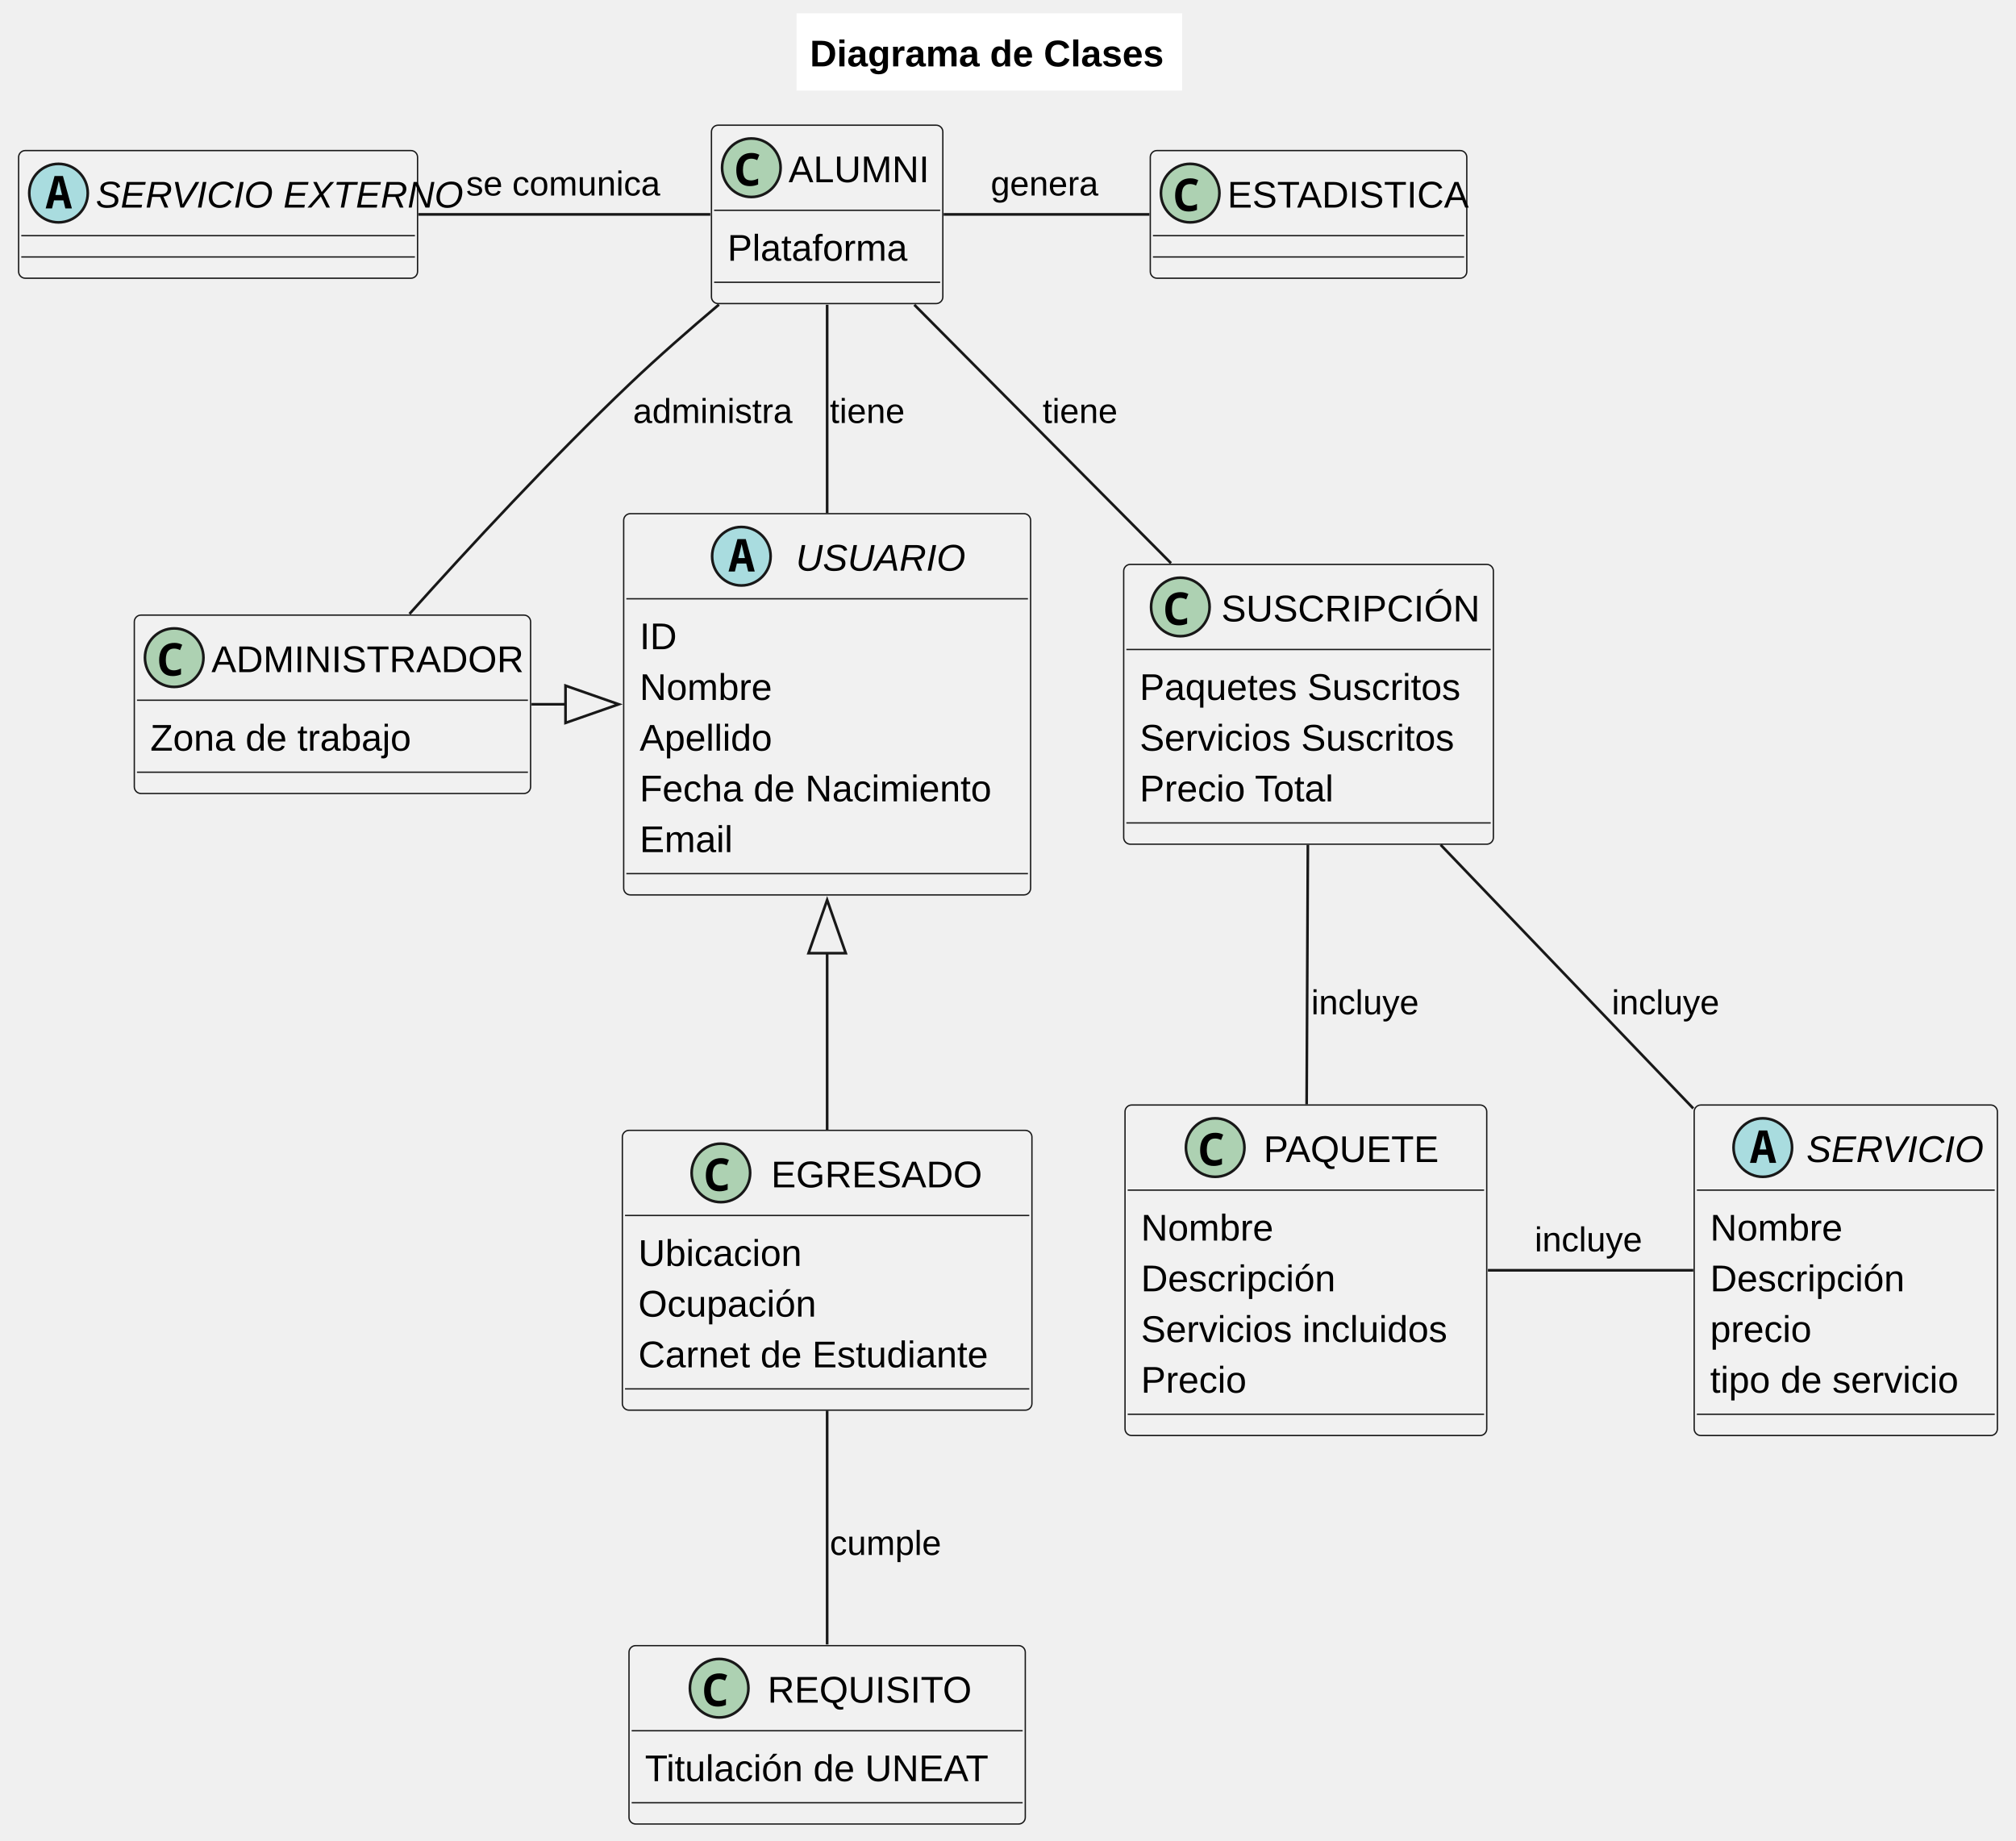
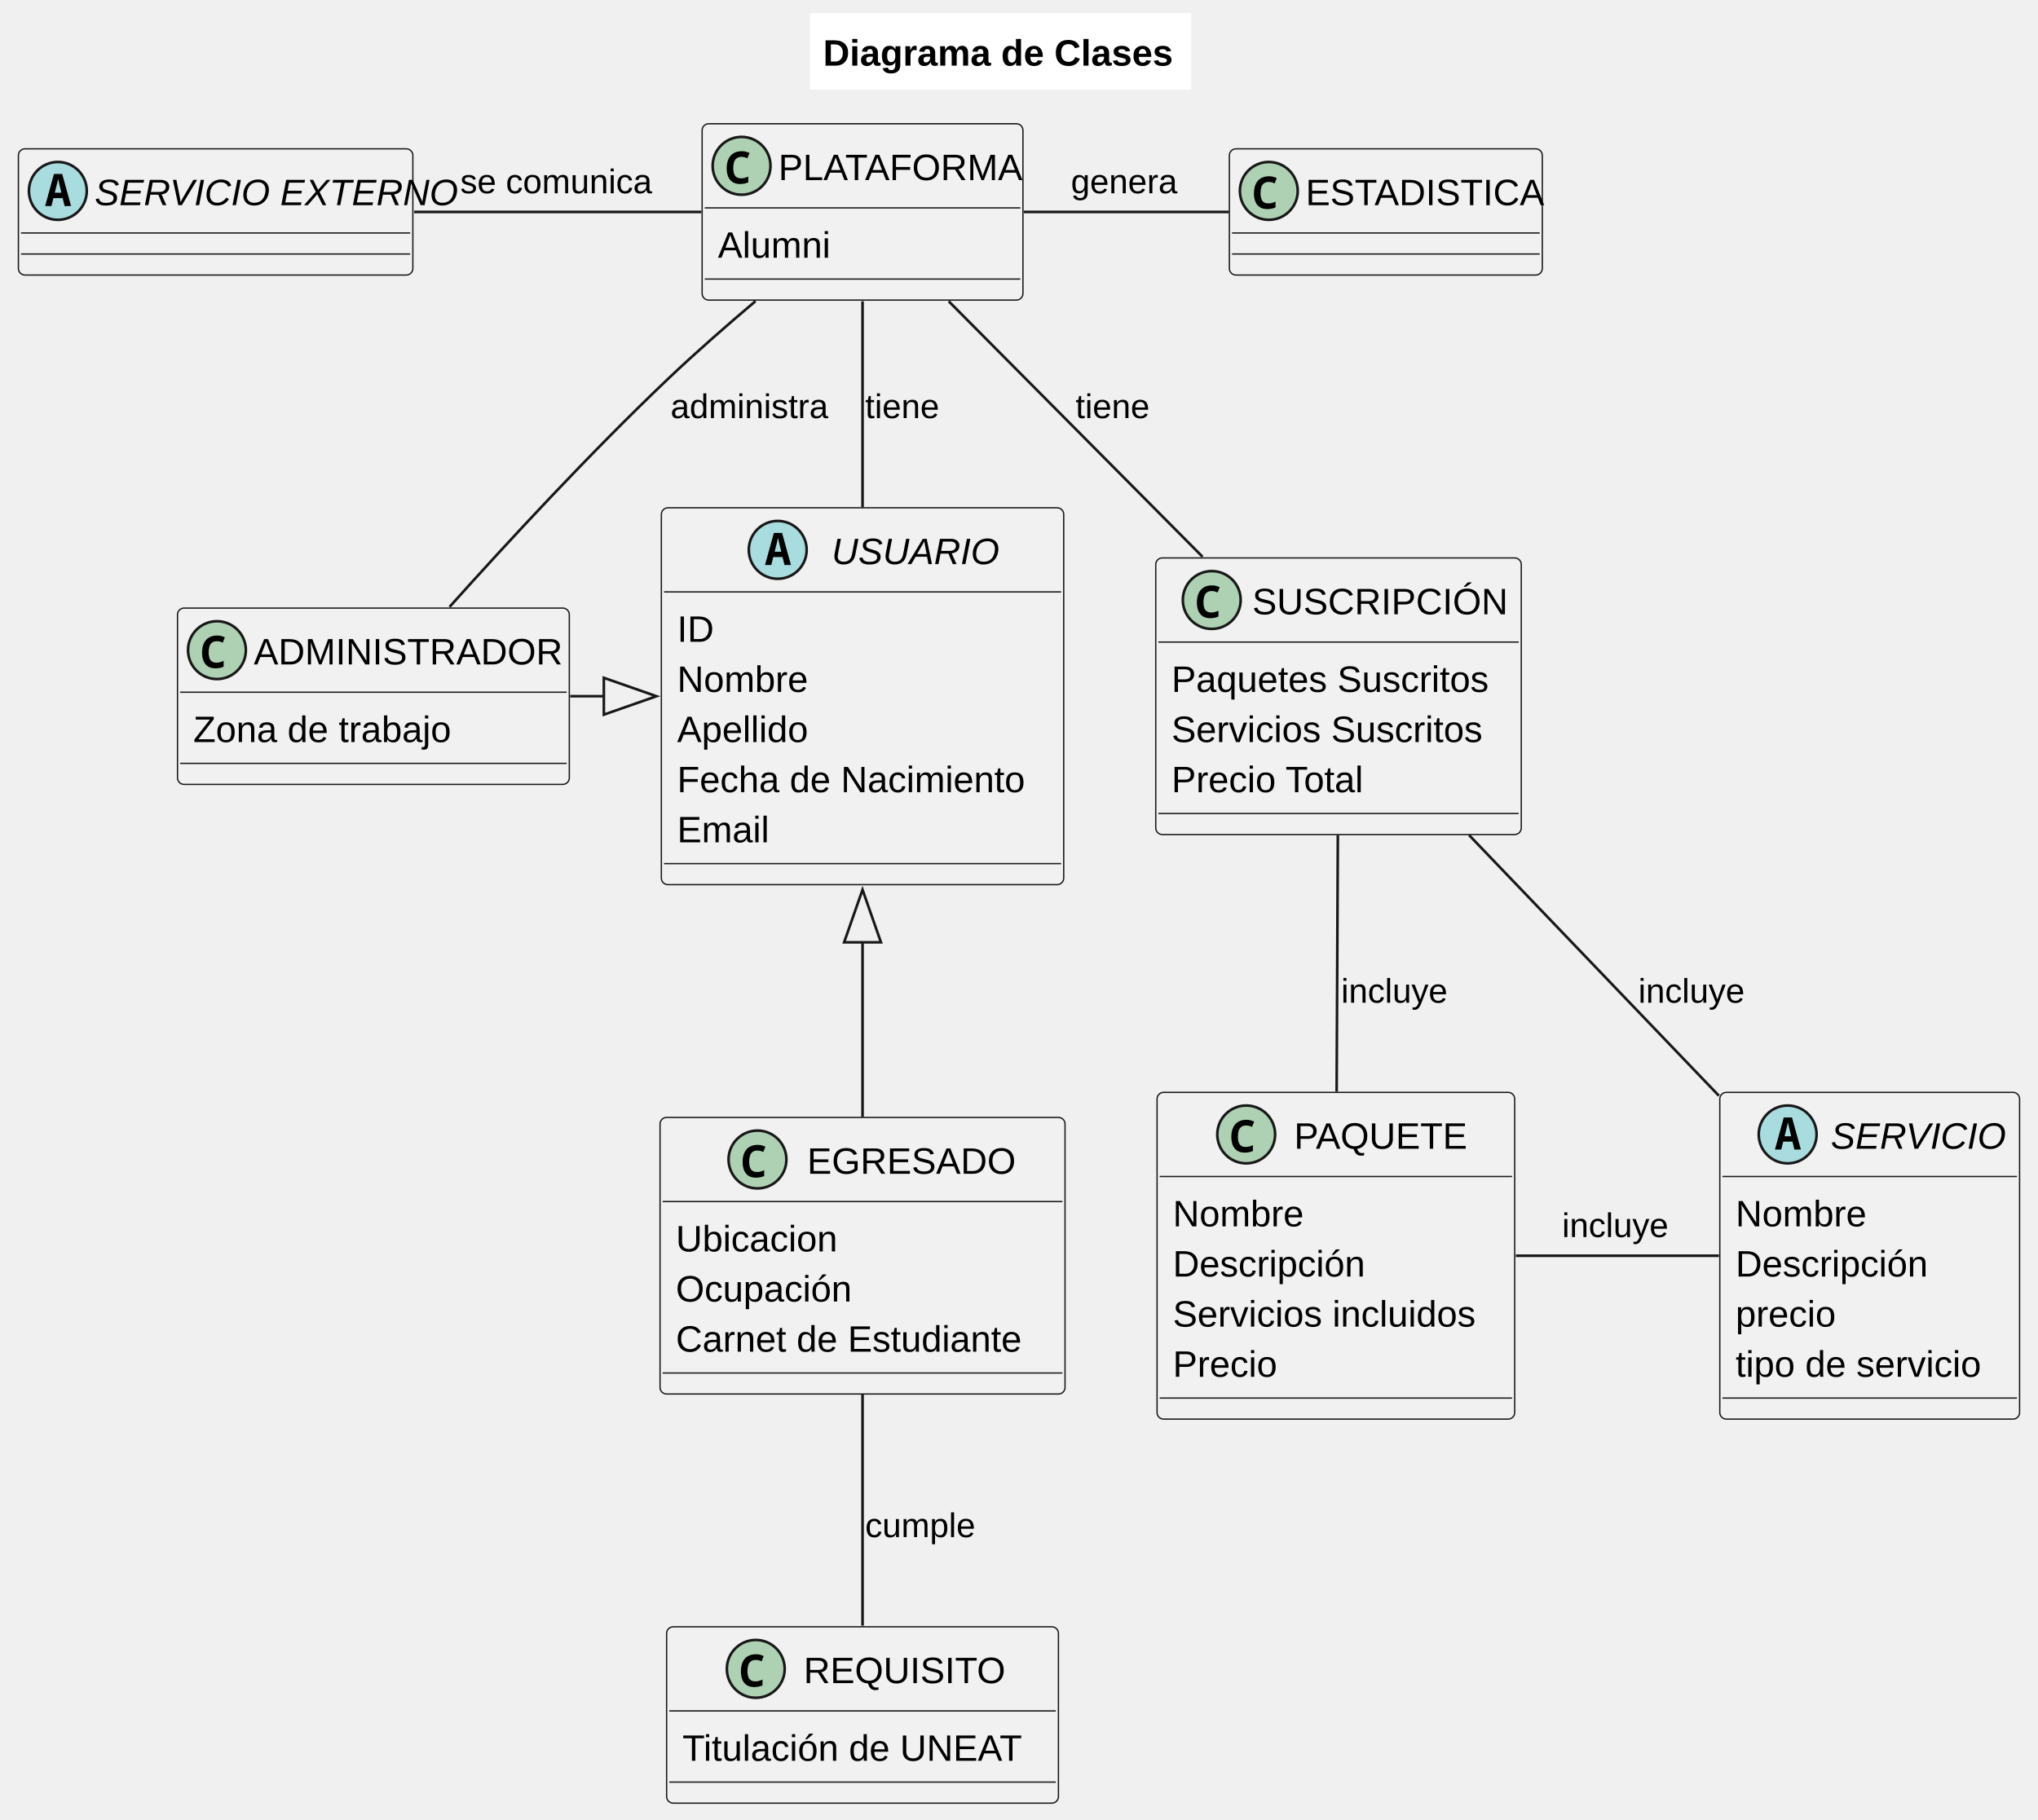
- <svg xmlns="http://www.w3.org/2000/svg" contentStyleType="text/css" height="692px" preserveAspectRatio="none" style="width:758px;height:692px;background:#FFFFFF;" version="1.1" viewBox="0 0 758 692" width="758px" zoomAndPan="magnify">
+ <svg xmlns="http://www.w3.org/2000/svg" contentStyleType="text/css" height="692px" preserveAspectRatio="none" style="width:775px;height:692px;background:#FFFFFF;" version="1.1" viewBox="0 0 775 692" width="775px" zoomAndPan="magnify">
  <defs />
  <g>
-     <rect fill="#FFFFFF" height="29.068" id="_title" style="stroke:none;stroke-width:1.0;" width="145" x="299.5" y="5" />
-     <text fill="#000000" font-family="Arial" font-size="14" font-weight="bold" lengthAdjust="spacing" textLength="135" x="304.5" y="24.966">Diagrama de Clases</text>
-     <g id="elem_ALUMNI">
-       <rect codeLine="8" fill="#F1F1F1" height="67.068" id="ALUMNI" rx="2.5" ry="2.5" style="stroke:#181818;stroke-width:0.5;" width="87" x="267.5" y="47.068" />
-       <ellipse cx="282.5" cy="63.068" fill="#ADD1B2" rx="11" ry="11" style="stroke:#181818;stroke-width:1.0;" />
-       <path d="M281.969,69.99 Q280.219,69.99 279.078,69.255 Q277.953,68.505 277.391,67.162 Q276.844,65.802 276.844,64.005 Q276.844,61.974 277.5,60.521 Q278.156,59.068 279.438,58.287 Q280.719,57.505 282.594,57.505 Q283.484,57.505 284.156,57.693 Q284.828,57.865 285.516,58.209 L284.703,60.224 Q284.078,59.912 283.531,59.787 Q283,59.662 282.516,59.662 Q281.344,59.662 280.641,60.193 Q279.938,60.724 279.641,61.677 Q279.344,62.63 279.344,63.896 Q279.344,65.912 280.062,66.88 Q280.781,67.834 282.375,67.834 Q282.969,67.834 283.594,67.677 Q284.219,67.521 285.047,67.146 L285.047,69.365 Q284.312,69.677 283.516,69.834 Q282.734,69.99 281.969,69.99 Z " fill="#000000" />
-       <text fill="#000000" font-family="Arial" font-size="14" lengthAdjust="spacing" textLength="55" x="296.5" y="68.5">ALUMNI</text>
-       <line style="stroke:#181818;stroke-width:0.5;" x1="268.5" x2="353.5" y1="79.068" y2="79.068" />
-       <text fill="#000000" font-family="Arial" font-size="14" lengthAdjust="spacing" textLength="73" x="273.5" y="98.034">Plataforma</text>
-       <line style="stroke:#181818;stroke-width:0.5;" x1="268.5" x2="353.5" y1="106.136" y2="106.136" />
+     <rect fill="#FFFFFF" height="29.068" id="_title" style="stroke:none;stroke-width:1.0;" width="145" x="308" y="5" />
+     <text fill="#000000" font-family="Arial" font-size="14" font-weight="bold" lengthAdjust="spacing" textLength="135" x="313" y="24.966">Diagrama de Clases</text>
+     <g id="elem_PLATAFORMA">
+       <rect codeLine="8" fill="#F1F1F1" height="67.068" id="PLATAFORMA" rx="2.5" ry="2.5" style="stroke:#181818;stroke-width:0.5;" width="122" x="267" y="47.068" />
+       <ellipse cx="282" cy="63.068" fill="#ADD1B2" rx="11" ry="11" style="stroke:#181818;stroke-width:1.0;" />
+       <path d="M281.469,69.99 Q279.719,69.99 278.578,69.255 Q277.453,68.505 276.891,67.162 Q276.344,65.802 276.344,64.005 Q276.344,61.974 277,60.521 Q277.656,59.068 278.938,58.287 Q280.219,57.505 282.094,57.505 Q282.984,57.505 283.656,57.693 Q284.328,57.865 285.016,58.209 L284.203,60.224 Q283.578,59.912 283.031,59.787 Q282.5,59.662 282.016,59.662 Q280.844,59.662 280.141,60.193 Q279.438,60.724 279.141,61.677 Q278.844,62.63 278.844,63.896 Q278.844,65.912 279.562,66.88 Q280.281,67.834 281.875,67.834 Q282.469,67.834 283.094,67.677 Q283.719,67.521 284.547,67.146 L284.547,69.365 Q283.812,69.677 283.016,69.834 Q282.234,69.99 281.469,69.99 Z " fill="#000000" />
+       <text fill="#000000" font-family="Arial" font-size="14" lengthAdjust="spacing" textLength="90" x="296" y="68.5">PLATAFORMA</text>
+       <line style="stroke:#181818;stroke-width:0.5;" x1="268" x2="388" y1="79.068" y2="79.068" />
+       <text fill="#000000" font-family="Arial" font-size="14" lengthAdjust="spacing" textLength="48" x="273" y="98.034">Alumni</text>
+       <line style="stroke:#181818;stroke-width:0.5;" x1="268" x2="388" y1="106.136" y2="106.136" />
    </g>
    <g id="elem_SERVICIO EXTERNO">
      <rect codeLine="13" fill="#F1F1F1" height="48" id="SERVICIO EXTERNO" rx="2.5" ry="2.5" style="stroke:#181818;stroke-width:0.5;" width="150" x="7" y="56.608" />
      <ellipse cx="22" cy="72.608" fill="#A9DCDF" rx="11" ry="11" style="stroke:#181818;stroke-width:1.0;" />
      <path d="M17.172,78.358 L20.516,66.17 L23.656,66.17 L27.031,78.358 L24.562,78.358 L23.828,75.342 L20.312,75.342 L19.562,78.358 L17.172,78.358 Z M21.578,70.311 L20.828,73.311 L23.344,73.311 L22.625,70.311 Q22.484,69.733 22.359,69.186 Q22.234,68.624 22.094,68.045 Q21.984,68.624 21.844,69.186 Q21.703,69.733 21.578,70.311 Z " fill="#000000" />
      <text fill="#000000" font-family="Arial" font-size="14" font-style="italic" lengthAdjust="spacing" textLength="118" x="36" y="78.04">SERVICIO EXTERNO</text>
      <line style="stroke:#181818;stroke-width:0.5;" x1="8" x2="156" y1="88.608" y2="88.608" />
      <line style="stroke:#181818;stroke-width:0.5;" x1="8" x2="156" y1="96.608" y2="96.608" />
    </g>
    <g id="elem_USUARIO">
-       <rect codeLine="15" fill="#F1F1F1" height="143.34" id="USUARIO" rx="2.5" ry="2.5" style="stroke:#181818;stroke-width:0.5;" width="153" x="234.5" y="193.138" />
-       <ellipse cx="278.75" cy="209.138" fill="#A9DCDF" rx="11" ry="11" style="stroke:#181818;stroke-width:1.0;" />
-       <path d="M273.922,214.888 L277.266,202.7 L280.406,202.7 L283.781,214.888 L281.312,214.888 L280.578,211.872 L277.062,211.872 L276.312,214.888 L273.922,214.888 Z M278.328,206.841 L277.578,209.841 L280.094,209.841 L279.375,206.841 Q279.234,206.263 279.109,205.716 Q278.984,205.154 278.844,204.575 Q278.734,205.154 278.594,205.716 Q278.453,206.263 278.328,206.841 Z " fill="#000000" />
-       <text fill="#000000" font-family="Arial" font-size="14" font-style="italic" lengthAdjust="spacing" textLength="56" x="299.25" y="214.57">USUARIO</text>
-       <line style="stroke:#181818;stroke-width:0.5;" x1="235.5" x2="386.5" y1="225.138" y2="225.138" />
-       <text fill="#000000" font-family="Arial" font-size="14" lengthAdjust="spacing" textLength="15" x="240.5" y="244.104">ID</text>
-       <text fill="#000000" font-family="Arial" font-size="14" lengthAdjust="spacing" textLength="55" x="240.5" y="263.172">Nombre</text>
-       <text fill="#000000" font-family="Arial" font-size="14" lengthAdjust="spacing" textLength="55" x="240.5" y="282.24">Apellido</text>
-       <text fill="#000000" font-family="Arial" font-size="14" lengthAdjust="spacing" textLength="141" x="240.5" y="301.308">Fecha de Nacimiento</text>
-       <text fill="#000000" font-family="Arial" font-size="14" lengthAdjust="spacing" textLength="37" x="240.5" y="320.375">Email</text>
-       <line style="stroke:#181818;stroke-width:0.5;" x1="235.5" x2="386.5" y1="328.478" y2="328.478" />
+       <rect codeLine="15" fill="#F1F1F1" height="143.34" id="USUARIO" rx="2.5" ry="2.5" style="stroke:#181818;stroke-width:0.5;" width="153" x="251.5" y="193.138" />
+       <ellipse cx="295.75" cy="209.138" fill="#A9DCDF" rx="11" ry="11" style="stroke:#181818;stroke-width:1.0;" />
+       <path d="M290.922,214.888 L294.266,202.7 L297.406,202.7 L300.781,214.888 L298.312,214.888 L297.578,211.872 L294.062,211.872 L293.312,214.888 L290.922,214.888 Z M295.328,206.841 L294.578,209.841 L297.094,209.841 L296.375,206.841 Q296.234,206.263 296.109,205.716 Q295.984,205.154 295.844,204.575 Q295.734,205.154 295.594,205.716 Q295.453,206.263 295.328,206.841 Z " fill="#000000" />
+       <text fill="#000000" font-family="Arial" font-size="14" font-style="italic" lengthAdjust="spacing" textLength="56" x="316.25" y="214.57">USUARIO</text>
+       <line style="stroke:#181818;stroke-width:0.5;" x1="252.5" x2="403.5" y1="225.138" y2="225.138" />
+       <text fill="#000000" font-family="Arial" font-size="14" lengthAdjust="spacing" textLength="15" x="257.5" y="244.104">ID</text>
+       <text fill="#000000" font-family="Arial" font-size="14" lengthAdjust="spacing" textLength="55" x="257.5" y="263.172">Nombre</text>
+       <text fill="#000000" font-family="Arial" font-size="14" lengthAdjust="spacing" textLength="55" x="257.5" y="282.24">Apellido</text>
+       <text fill="#000000" font-family="Arial" font-size="14" lengthAdjust="spacing" textLength="141" x="257.5" y="301.308">Fecha de Nacimiento</text>
+       <text fill="#000000" font-family="Arial" font-size="14" lengthAdjust="spacing" textLength="37" x="257.5" y="320.375">Email</text>
+       <line style="stroke:#181818;stroke-width:0.5;" x1="252.5" x2="403.5" y1="328.478" y2="328.478" />
    </g>
    <g id="elem_EGRESADO">
-       <rect codeLine="24" fill="#F1F1F1" height="105.204" id="EGRESADO" rx="2.5" ry="2.5" style="stroke:#181818;stroke-width:0.5;" width="154" x="234" y="425.008" />
-       <ellipse cx="271.05" cy="441.008" fill="#ADD1B2" rx="11" ry="11" style="stroke:#181818;stroke-width:1.0;" />
-       <path d="M270.519,447.93 Q268.769,447.93 267.628,447.195 Q266.503,446.445 265.941,445.102 Q265.394,443.742 265.394,441.945 Q265.394,439.914 266.05,438.461 Q266.706,437.008 267.988,436.227 Q269.269,435.445 271.144,435.445 Q272.034,435.445 272.706,435.633 Q273.378,435.805 274.066,436.149 L273.253,438.164 Q272.628,437.852 272.081,437.727 Q271.55,437.602 271.066,437.602 Q269.894,437.602 269.191,438.133 Q268.488,438.664 268.191,439.617 Q267.894,440.57 267.894,441.836 Q267.894,443.852 268.613,444.82 Q269.331,445.774 270.925,445.774 Q271.519,445.774 272.144,445.617 Q272.769,445.461 273.597,445.086 L273.597,447.305 Q272.863,447.617 272.066,447.774 Q271.284,447.93 270.519,447.93 Z " fill="#000000" />
-       <text fill="#000000" font-family="Arial" font-size="14" lengthAdjust="spacing" textLength="73" x="289.95" y="446.44">EGRESADO</text>
-       <line style="stroke:#181818;stroke-width:0.5;" x1="235" x2="387" y1="457.008" y2="457.008" />
-       <text fill="#000000" font-family="Arial" font-size="14" lengthAdjust="spacing" textLength="66" x="240" y="475.974">Ubicacion</text>
-       <text fill="#000000" font-family="Arial" font-size="14" lengthAdjust="spacing" textLength="72" x="240" y="495.042">Ocupación</text>
-       <text fill="#000000" font-family="Arial" font-size="14" lengthAdjust="spacing" textLength="142" x="240" y="514.11">Carnet de Estudiante</text>
-       <line style="stroke:#181818;stroke-width:0.5;" x1="235" x2="387" y1="522.212" y2="522.212" />
+       <rect codeLine="24" fill="#F1F1F1" height="105.204" id="EGRESADO" rx="2.5" ry="2.5" style="stroke:#181818;stroke-width:0.5;" width="154" x="251" y="425.008" />
+       <ellipse cx="288.05" cy="441.008" fill="#ADD1B2" rx="11" ry="11" style="stroke:#181818;stroke-width:1.0;" />
+       <path d="M287.519,447.93 Q285.769,447.93 284.628,447.195 Q283.503,446.445 282.941,445.102 Q282.394,443.742 282.394,441.945 Q282.394,439.914 283.05,438.461 Q283.706,437.008 284.988,436.227 Q286.269,435.445 288.144,435.445 Q289.034,435.445 289.706,435.633 Q290.378,435.805 291.066,436.149 L290.253,438.164 Q289.628,437.852 289.081,437.727 Q288.55,437.602 288.066,437.602 Q286.894,437.602 286.191,438.133 Q285.488,438.664 285.191,439.617 Q284.894,440.57 284.894,441.836 Q284.894,443.852 285.613,444.82 Q286.331,445.774 287.925,445.774 Q288.519,445.774 289.144,445.617 Q289.769,445.461 290.597,445.086 L290.597,447.305 Q289.863,447.617 289.066,447.774 Q288.284,447.93 287.519,447.93 Z " fill="#000000" />
+       <text fill="#000000" font-family="Arial" font-size="14" lengthAdjust="spacing" textLength="73" x="306.95" y="446.44">EGRESADO</text>
+       <line style="stroke:#181818;stroke-width:0.5;" x1="252" x2="404" y1="457.008" y2="457.008" />
+       <text fill="#000000" font-family="Arial" font-size="14" lengthAdjust="spacing" textLength="66" x="257" y="475.974">Ubicacion</text>
+       <text fill="#000000" font-family="Arial" font-size="14" lengthAdjust="spacing" textLength="72" x="257" y="495.042">Ocupación</text>
+       <text fill="#000000" font-family="Arial" font-size="14" lengthAdjust="spacing" textLength="142" x="257" y="514.11">Carnet de Estudiante</text>
+       <line style="stroke:#181818;stroke-width:0.5;" x1="252" x2="404" y1="522.212" y2="522.212" />
    </g>
    <g id="elem_ADMINISTRADOR">
-       <rect codeLine="31" fill="#F1F1F1" height="67.068" id="ADMINISTRADOR" rx="2.5" ry="2.5" style="stroke:#181818;stroke-width:0.5;" width="149" x="50.5" y="231.278" />
-       <ellipse cx="65.5" cy="247.278" fill="#ADD1B2" rx="11" ry="11" style="stroke:#181818;stroke-width:1.0;" />
-       <path d="M64.969,254.2 Q63.219,254.2 62.078,253.465 Q60.953,252.715 60.391,251.372 Q59.844,250.012 59.844,248.215 Q59.844,246.184 60.5,244.731 Q61.156,243.278 62.438,242.497 Q63.719,241.715 65.594,241.715 Q66.484,241.715 67.156,241.903 Q67.828,242.075 68.516,242.418 L67.703,244.434 Q67.078,244.122 66.531,243.997 Q66,243.872 65.516,243.872 Q64.344,243.872 63.641,244.403 Q62.938,244.934 62.641,245.887 Q62.344,246.84 62.344,248.106 Q62.344,250.122 63.062,251.09 Q63.781,252.043 65.375,252.043 Q65.969,252.043 66.594,251.887 Q67.219,251.731 68.047,251.356 L68.047,253.575 Q67.312,253.887 66.516,254.043 Q65.734,254.2 64.969,254.2 Z " fill="#000000" />
-       <text fill="#000000" font-family="Arial" font-size="14" lengthAdjust="spacing" textLength="117" x="79.5" y="252.71">ADMINISTRADOR</text>
-       <line style="stroke:#181818;stroke-width:0.5;" x1="51.5" x2="198.5" y1="263.278" y2="263.278" />
-       <text fill="#000000" font-family="Arial" font-size="14" lengthAdjust="spacing" textLength="106" x="56.5" y="282.244">Zona de trabajo</text>
-       <line style="stroke:#181818;stroke-width:0.5;" x1="51.5" x2="198.5" y1="290.346" y2="290.346" />
+       <rect codeLine="31" fill="#F1F1F1" height="67.068" id="ADMINISTRADOR" rx="2.5" ry="2.5" style="stroke:#181818;stroke-width:0.5;" width="149" x="67.5" y="231.278" />
+       <ellipse cx="82.5" cy="247.278" fill="#ADD1B2" rx="11" ry="11" style="stroke:#181818;stroke-width:1.0;" />
+       <path d="M81.969,254.2 Q80.219,254.2 79.078,253.465 Q77.953,252.715 77.391,251.372 Q76.844,250.012 76.844,248.215 Q76.844,246.184 77.5,244.731 Q78.156,243.278 79.438,242.497 Q80.719,241.715 82.594,241.715 Q83.484,241.715 84.156,241.903 Q84.828,242.075 85.516,242.418 L84.703,244.434 Q84.078,244.122 83.531,243.997 Q83,243.872 82.516,243.872 Q81.344,243.872 80.641,244.403 Q79.938,244.934 79.641,245.887 Q79.344,246.84 79.344,248.106 Q79.344,250.122 80.062,251.09 Q80.781,252.043 82.375,252.043 Q82.969,252.043 83.594,251.887 Q84.219,251.731 85.047,251.356 L85.047,253.575 Q84.312,253.887 83.516,254.043 Q82.734,254.2 81.969,254.2 Z " fill="#000000" />
+       <text fill="#000000" font-family="Arial" font-size="14" lengthAdjust="spacing" textLength="117" x="96.5" y="252.71">ADMINISTRADOR</text>
+       <line style="stroke:#181818;stroke-width:0.5;" x1="68.5" x2="215.5" y1="263.278" y2="263.278" />
+       <text fill="#000000" font-family="Arial" font-size="14" lengthAdjust="spacing" textLength="106" x="73.5" y="282.244">Zona de trabajo</text>
+       <line style="stroke:#181818;stroke-width:0.5;" x1="68.5" x2="215.5" y1="290.346" y2="290.346" />
    </g>
    <g id="elem_REQUISITO">
-       <rect codeLine="36" fill="#F1F1F1" height="67.068" id="REQUISITO" rx="2.5" ry="2.5" style="stroke:#181818;stroke-width:0.5;" width="149" x="236.5" y="618.748" />
-       <ellipse cx="270.4" cy="634.748" fill="#ADD1B2" rx="11" ry="11" style="stroke:#181818;stroke-width:1.0;" />
-       <path d="M269.869,641.67 Q268.119,641.67 266.978,640.935 Q265.853,640.185 265.291,638.842 Q264.744,637.482 264.744,635.685 Q264.744,633.654 265.4,632.201 Q266.056,630.748 267.337,629.967 Q268.619,629.185 270.494,629.185 Q271.384,629.185 272.056,629.373 Q272.728,629.545 273.416,629.889 L272.603,631.904 Q271.978,631.592 271.431,631.467 Q270.9,631.342 270.416,631.342 Q269.244,631.342 268.541,631.873 Q267.837,632.404 267.541,633.357 Q267.244,634.31 267.244,635.576 Q267.244,637.592 267.962,638.56 Q268.681,639.514 270.275,639.514 Q270.869,639.514 271.494,639.357 Q272.119,639.201 272.947,638.826 L272.947,641.045 Q272.212,641.357 271.416,641.514 Q270.634,641.67 269.869,641.67 Z " fill="#000000" />
-       <text fill="#000000" font-family="Arial" font-size="14" lengthAdjust="spacing" textLength="75" x="288.6" y="640.18">REQUISITO</text>
-       <line style="stroke:#181818;stroke-width:0.5;" x1="237.5" x2="384.5" y1="650.748" y2="650.748" />
-       <text fill="#000000" font-family="Arial" font-size="14" lengthAdjust="spacing" textLength="137" x="242.5" y="669.714">Titulación de UNEAT</text>
-       <line style="stroke:#181818;stroke-width:0.5;" x1="237.5" x2="384.5" y1="677.816" y2="677.816" />
+       <rect codeLine="36" fill="#F1F1F1" height="67.068" id="REQUISITO" rx="2.5" ry="2.5" style="stroke:#181818;stroke-width:0.5;" width="149" x="253.5" y="618.748" />
+       <ellipse cx="287.4" cy="634.748" fill="#ADD1B2" rx="11" ry="11" style="stroke:#181818;stroke-width:1.0;" />
+       <path d="M286.869,641.67 Q285.119,641.67 283.978,640.935 Q282.853,640.185 282.291,638.842 Q281.744,637.482 281.744,635.685 Q281.744,633.654 282.4,632.201 Q283.056,630.748 284.337,629.967 Q285.619,629.185 287.494,629.185 Q288.384,629.185 289.056,629.373 Q289.728,629.545 290.416,629.889 L289.603,631.904 Q288.978,631.592 288.431,631.467 Q287.9,631.342 287.416,631.342 Q286.244,631.342 285.541,631.873 Q284.837,632.404 284.541,633.357 Q284.244,634.31 284.244,635.576 Q284.244,637.592 284.962,638.56 Q285.681,639.514 287.275,639.514 Q287.869,639.514 288.494,639.357 Q289.119,639.201 289.947,638.826 L289.947,641.045 Q289.212,641.357 288.416,641.514 Q287.634,641.67 286.869,641.67 Z " fill="#000000" />
+       <text fill="#000000" font-family="Arial" font-size="14" lengthAdjust="spacing" textLength="75" x="305.6" y="640.18">REQUISITO</text>
+       <line style="stroke:#181818;stroke-width:0.5;" x1="254.5" x2="401.5" y1="650.748" y2="650.748" />
+       <text fill="#000000" font-family="Arial" font-size="14" lengthAdjust="spacing" textLength="137" x="259.5" y="669.714">Titulación de UNEAT</text>
+       <line style="stroke:#181818;stroke-width:0.5;" x1="254.5" x2="401.5" y1="677.816" y2="677.816" />
    </g>
    <g id="elem_ESTADISTICA">
-       <rect codeLine="41" fill="#F1F1F1" height="48" id="ESTADISTICA" rx="2.5" ry="2.5" style="stroke:#181818;stroke-width:0.5;" width="119" x="432.5" y="56.608" />
-       <ellipse cx="447.5" cy="72.608" fill="#ADD1B2" rx="11" ry="11" style="stroke:#181818;stroke-width:1.0;" />
-       <path d="M446.969,79.53 Q445.219,79.53 444.078,78.795 Q442.953,78.045 442.391,76.702 Q441.844,75.342 441.844,73.545 Q441.844,71.514 442.5,70.061 Q443.156,68.608 444.438,67.827 Q445.719,67.045 447.594,67.045 Q448.484,67.045 449.156,67.233 Q449.828,67.405 450.516,67.749 L449.703,69.764 Q449.078,69.452 448.531,69.327 Q448,69.202 447.516,69.202 Q446.344,69.202 445.641,69.733 Q444.938,70.264 444.641,71.217 Q444.344,72.17 444.344,73.436 Q444.344,75.452 445.062,76.42 Q445.781,77.374 447.375,77.374 Q447.969,77.374 448.594,77.217 Q449.219,77.061 450.047,76.686 L450.047,78.905 Q449.312,79.217 448.516,79.374 Q447.734,79.53 446.969,79.53 Z " fill="#000000" />
-       <text fill="#000000" font-family="Arial" font-size="14" lengthAdjust="spacing" textLength="87" x="461.5" y="78.04">ESTADISTICA</text>
-       <line style="stroke:#181818;stroke-width:0.5;" x1="433.5" x2="550.5" y1="88.608" y2="88.608" />
-       <line style="stroke:#181818;stroke-width:0.5;" x1="433.5" x2="550.5" y1="96.608" y2="96.608" />
+       <rect codeLine="41" fill="#F1F1F1" height="48" id="ESTADISTICA" rx="2.5" ry="2.5" style="stroke:#181818;stroke-width:0.5;" width="119" x="467.5" y="56.608" />
+       <ellipse cx="482.5" cy="72.608" fill="#ADD1B2" rx="11" ry="11" style="stroke:#181818;stroke-width:1.0;" />
+       <path d="M481.969,79.53 Q480.219,79.53 479.078,78.795 Q477.953,78.045 477.391,76.702 Q476.844,75.342 476.844,73.545 Q476.844,71.514 477.5,70.061 Q478.156,68.608 479.438,67.827 Q480.719,67.045 482.594,67.045 Q483.484,67.045 484.156,67.233 Q484.828,67.405 485.516,67.749 L484.703,69.764 Q484.078,69.452 483.531,69.327 Q483,69.202 482.516,69.202 Q481.344,69.202 480.641,69.733 Q479.938,70.264 479.641,71.217 Q479.344,72.17 479.344,73.436 Q479.344,75.452 480.062,76.42 Q480.781,77.374 482.375,77.374 Q482.969,77.374 483.594,77.217 Q484.219,77.061 485.047,76.686 L485.047,78.905 Q484.312,79.217 483.516,79.374 Q482.734,79.53 481.969,79.53 Z " fill="#000000" />
+       <text fill="#000000" font-family="Arial" font-size="14" lengthAdjust="spacing" textLength="87" x="496.5" y="78.04">ESTADISTICA</text>
+       <line style="stroke:#181818;stroke-width:0.5;" x1="468.5" x2="585.5" y1="88.608" y2="88.608" />
+       <line style="stroke:#181818;stroke-width:0.5;" x1="468.5" x2="585.5" y1="96.608" y2="96.608" />
    </g>
    <g id="elem_SUSCRIPCIÓN">
-       <rect codeLine="45" fill="#F1F1F1" height="105.204" id="SUSCRIPCIÓN" rx="2.5" ry="2.5" style="stroke:#181818;stroke-width:0.5;" width="139" x="422.5" y="212.208" />
-       <ellipse cx="443.8" cy="228.208" fill="#ADD1B2" rx="11" ry="11" style="stroke:#181818;stroke-width:1.0;" />
-       <path d="M443.269,235.13 Q441.519,235.13 440.378,234.395 Q439.253,233.645 438.691,232.302 Q438.144,230.942 438.144,229.145 Q438.144,227.114 438.8,225.661 Q439.456,224.208 440.738,223.427 Q442.019,222.645 443.894,222.645 Q444.784,222.645 445.456,222.833 Q446.128,223.005 446.816,223.349 L446.003,225.364 Q445.378,225.052 444.831,224.927 Q444.3,224.802 443.816,224.802 Q442.644,224.802 441.941,225.333 Q441.238,225.864 440.941,226.817 Q440.644,227.77 440.644,229.036 Q440.644,231.052 441.363,232.02 Q442.081,232.974 443.675,232.974 Q444.269,232.974 444.894,232.817 Q445.519,232.661 446.347,232.286 L446.347,234.505 Q445.613,234.817 444.816,234.974 Q444.034,235.13 443.269,235.13 Z " fill="#000000" />
-       <text fill="#000000" font-family="Arial" font-size="14" lengthAdjust="spacing" textLength="93" x="459.2" y="233.64">SUSCRIPCIÓN</text>
-       <line style="stroke:#181818;stroke-width:0.5;" x1="423.5" x2="560.5" y1="244.208" y2="244.208" />
-       <text fill="#000000" font-family="Arial" font-size="14" lengthAdjust="spacing" textLength="127" x="428.5" y="263.174">Paquetes Suscritos</text>
-       <text fill="#000000" font-family="Arial" font-size="14" lengthAdjust="spacing" textLength="124" x="428.5" y="282.242">Servicios Suscritos</text>
-       <text fill="#000000" font-family="Arial" font-size="14" lengthAdjust="spacing" textLength="78" x="428.5" y="301.31">Precio Total</text>
-       <line style="stroke:#181818;stroke-width:0.5;" x1="423.5" x2="560.5" y1="309.412" y2="309.412" />
+       <rect codeLine="45" fill="#F1F1F1" height="105.204" id="SUSCRIPCIÓN" rx="2.5" ry="2.5" style="stroke:#181818;stroke-width:0.5;" width="139" x="439.5" y="212.208" />
+       <ellipse cx="460.8" cy="228.208" fill="#ADD1B2" rx="11" ry="11" style="stroke:#181818;stroke-width:1.0;" />
+       <path d="M460.269,235.13 Q458.519,235.13 457.378,234.395 Q456.253,233.645 455.691,232.302 Q455.144,230.942 455.144,229.145 Q455.144,227.114 455.8,225.661 Q456.456,224.208 457.738,223.427 Q459.019,222.645 460.894,222.645 Q461.784,222.645 462.456,222.833 Q463.128,223.005 463.816,223.349 L463.003,225.364 Q462.378,225.052 461.831,224.927 Q461.3,224.802 460.816,224.802 Q459.644,224.802 458.941,225.333 Q458.238,225.864 457.941,226.817 Q457.644,227.77 457.644,229.036 Q457.644,231.052 458.363,232.02 Q459.081,232.974 460.675,232.974 Q461.269,232.974 461.894,232.817 Q462.519,232.661 463.347,232.286 L463.347,234.505 Q462.613,234.817 461.816,234.974 Q461.034,235.13 460.269,235.13 Z " fill="#000000" />
+       <text fill="#000000" font-family="Arial" font-size="14" lengthAdjust="spacing" textLength="93" x="476.2" y="233.64">SUSCRIPCIÓN</text>
+       <line style="stroke:#181818;stroke-width:0.5;" x1="440.5" x2="577.5" y1="244.208" y2="244.208" />
+       <text fill="#000000" font-family="Arial" font-size="14" lengthAdjust="spacing" textLength="127" x="445.5" y="263.174">Paquetes Suscritos</text>
+       <text fill="#000000" font-family="Arial" font-size="14" lengthAdjust="spacing" textLength="124" x="445.5" y="282.242">Servicios Suscritos</text>
+       <text fill="#000000" font-family="Arial" font-size="14" lengthAdjust="spacing" textLength="78" x="445.5" y="301.31">Precio Total</text>
+       <line style="stroke:#181818;stroke-width:0.5;" x1="440.5" x2="577.5" y1="309.412" y2="309.412" />
    </g>
    <g id="elem_PAQUETE">
-       <rect codeLine="52" fill="#F1F1F1" height="124.272" id="PAQUETE" rx="2.5" ry="2.5" style="stroke:#181818;stroke-width:0.5;" width="136" x="423" y="415.478" />
-       <ellipse cx="456.9" cy="431.478" fill="#ADD1B2" rx="11" ry="11" style="stroke:#181818;stroke-width:1.0;" />
-       <path d="M456.369,438.4 Q454.619,438.4 453.478,437.665 Q452.353,436.915 451.791,435.572 Q451.244,434.212 451.244,432.415 Q451.244,430.384 451.9,428.931 Q452.556,427.478 453.837,426.697 Q455.119,425.915 456.994,425.915 Q457.884,425.915 458.556,426.103 Q459.228,426.275 459.916,426.618 L459.103,428.634 Q458.478,428.322 457.931,428.197 Q457.4,428.072 456.916,428.072 Q455.744,428.072 455.041,428.603 Q454.337,429.134 454.041,430.087 Q453.744,431.04 453.744,432.306 Q453.744,434.322 454.462,435.29 Q455.181,436.243 456.775,436.243 Q457.369,436.243 457.994,436.087 Q458.619,435.931 459.447,435.556 L459.447,437.775 Q458.712,438.087 457.916,438.243 Q457.134,438.4 456.369,438.4 Z " fill="#000000" />
-       <text fill="#000000" font-family="Arial" font-size="14" lengthAdjust="spacing" textLength="62" x="475.1" y="436.91">PAQUETE</text>
-       <line style="stroke:#181818;stroke-width:0.5;" x1="424" x2="558" y1="447.478" y2="447.478" />
-       <text fill="#000000" font-family="Arial" font-size="14" lengthAdjust="spacing" textLength="55" x="429" y="466.444">Nombre</text>
-       <text fill="#000000" font-family="Arial" font-size="14" lengthAdjust="spacing" textLength="79" x="429" y="485.512">Descripción</text>
-       <text fill="#000000" font-family="Arial" font-size="14" lengthAdjust="spacing" textLength="124" x="429" y="504.58">Servicios incluidos</text>
-       <text fill="#000000" font-family="Arial" font-size="14" lengthAdjust="spacing" textLength="41" x="429" y="523.648">Precio</text>
-       <line style="stroke:#181818;stroke-width:0.5;" x1="424" x2="558" y1="531.75" y2="531.75" />
+       <rect codeLine="52" fill="#F1F1F1" height="124.272" id="PAQUETE" rx="2.5" ry="2.5" style="stroke:#181818;stroke-width:0.5;" width="136" x="440" y="415.478" />
+       <ellipse cx="473.9" cy="431.478" fill="#ADD1B2" rx="11" ry="11" style="stroke:#181818;stroke-width:1.0;" />
+       <path d="M473.369,438.4 Q471.619,438.4 470.478,437.665 Q469.353,436.915 468.791,435.572 Q468.244,434.212 468.244,432.415 Q468.244,430.384 468.9,428.931 Q469.556,427.478 470.837,426.697 Q472.119,425.915 473.994,425.915 Q474.884,425.915 475.556,426.103 Q476.228,426.275 476.916,426.618 L476.103,428.634 Q475.478,428.322 474.931,428.197 Q474.4,428.072 473.916,428.072 Q472.744,428.072 472.041,428.603 Q471.337,429.134 471.041,430.087 Q470.744,431.04 470.744,432.306 Q470.744,434.322 471.462,435.29 Q472.181,436.243 473.775,436.243 Q474.369,436.243 474.994,436.087 Q475.619,435.931 476.447,435.556 L476.447,437.775 Q475.712,438.087 474.916,438.243 Q474.134,438.4 473.369,438.4 Z " fill="#000000" />
+       <text fill="#000000" font-family="Arial" font-size="14" lengthAdjust="spacing" textLength="62" x="492.1" y="436.91">PAQUETE</text>
+       <line style="stroke:#181818;stroke-width:0.5;" x1="441" x2="575" y1="447.478" y2="447.478" />
+       <text fill="#000000" font-family="Arial" font-size="14" lengthAdjust="spacing" textLength="55" x="446" y="466.444">Nombre</text>
+       <text fill="#000000" font-family="Arial" font-size="14" lengthAdjust="spacing" textLength="79" x="446" y="485.512">Descripción</text>
+       <text fill="#000000" font-family="Arial" font-size="14" lengthAdjust="spacing" textLength="124" x="446" y="504.58">Servicios incluidos</text>
+       <text fill="#000000" font-family="Arial" font-size="14" lengthAdjust="spacing" textLength="41" x="446" y="523.648">Precio</text>
+       <line style="stroke:#181818;stroke-width:0.5;" x1="441" x2="575" y1="531.75" y2="531.75" />
    </g>
    <g id="elem_SERVICIO">
-       <rect codeLine="60" fill="#F1F1F1" height="124.272" id="SERVICIO" rx="2.5" ry="2.5" style="stroke:#181818;stroke-width:0.5;" width="114" x="637" y="415.478" />
-       <ellipse cx="662.8" cy="431.478" fill="#A9DCDF" rx="11" ry="11" style="stroke:#181818;stroke-width:1.0;" />
-       <path d="M657.972,437.228 L661.316,425.04 L664.456,425.04 L667.831,437.228 L665.362,437.228 L664.628,434.212 L661.112,434.212 L660.362,437.228 L657.972,437.228 Z M662.378,429.181 L661.628,432.181 L664.144,432.181 L663.425,429.181 Q663.284,428.603 663.159,428.056 Q663.034,427.493 662.894,426.915 Q662.784,427.493 662.644,428.056 Q662.503,428.603 662.378,429.181 Z " fill="#000000" />
-       <text fill="#000000" font-family="Arial" font-size="14" font-style="italic" lengthAdjust="spacing" textLength="58" x="679.2" y="436.91">SERVICIO</text>
-       <line style="stroke:#181818;stroke-width:0.5;" x1="638" x2="750" y1="447.478" y2="447.478" />
-       <text fill="#000000" font-family="Arial" font-size="14" lengthAdjust="spacing" textLength="55" x="643" y="466.444">Nombre</text>
-       <text fill="#000000" font-family="Arial" font-size="14" lengthAdjust="spacing" textLength="79" x="643" y="485.512">Descripción</text>
-       <text fill="#000000" font-family="Arial" font-size="14" lengthAdjust="spacing" textLength="42" x="643" y="504.58">precio</text>
-       <text fill="#000000" font-family="Arial" font-size="14" lengthAdjust="spacing" textLength="102" x="643" y="523.648">tipo de servicio</text>
-       <line style="stroke:#181818;stroke-width:0.5;" x1="638" x2="750" y1="531.75" y2="531.75" />
+       <rect codeLine="60" fill="#F1F1F1" height="124.272" id="SERVICIO" rx="2.5" ry="2.5" style="stroke:#181818;stroke-width:0.5;" width="114" x="654" y="415.478" />
+       <ellipse cx="679.8" cy="431.478" fill="#A9DCDF" rx="11" ry="11" style="stroke:#181818;stroke-width:1.0;" />
+       <path d="M674.972,437.228 L678.316,425.04 L681.456,425.04 L684.831,437.228 L682.362,437.228 L681.628,434.212 L678.112,434.212 L677.362,437.228 L674.972,437.228 Z M679.378,429.181 L678.628,432.181 L681.144,432.181 L680.425,429.181 Q680.284,428.603 680.159,428.056 Q680.034,427.493 679.894,426.915 Q679.784,427.493 679.644,428.056 Q679.503,428.603 679.378,429.181 Z " fill="#000000" />
+       <text fill="#000000" font-family="Arial" font-size="14" font-style="italic" lengthAdjust="spacing" textLength="58" x="696.2" y="436.91">SERVICIO</text>
+       <line style="stroke:#181818;stroke-width:0.5;" x1="655" x2="767" y1="447.478" y2="447.478" />
+       <text fill="#000000" font-family="Arial" font-size="14" lengthAdjust="spacing" textLength="55" x="660" y="466.444">Nombre</text>
+       <text fill="#000000" font-family="Arial" font-size="14" lengthAdjust="spacing" textLength="79" x="660" y="485.512">Descripción</text>
+       <text fill="#000000" font-family="Arial" font-size="14" lengthAdjust="spacing" textLength="42" x="660" y="504.58">precio</text>
+       <text fill="#000000" font-family="Arial" font-size="14" lengthAdjust="spacing" textLength="102" x="660" y="523.648">tipo de servicio</text>
+       <line style="stroke:#181818;stroke-width:0.5;" x1="655" x2="767" y1="531.75" y2="531.75" />
    </g>
-     <g id="link_ALUMNI_USUARIO">
-       <path codeLine="68" d="M311,114.598 C311,136.448 311,165.938 311,192.928 " fill="none" id="ALUMNI-USUARIO" style="stroke:#181818;stroke-width:1.0;" />
-       <text fill="#000000" font-family="Arial" font-size="13" lengthAdjust="spacing" textLength="30" x="312" y="159.035">tiene</text>
+     <g id="link_PLATAFORMA_USUARIO">
+       <path codeLine="68" d="M328,114.598 C328,136.448 328,165.938 328,192.928 " fill="none" id="PLATAFORMA-USUARIO" style="stroke:#181818;stroke-width:1.0;" />
+       <text fill="#000000" font-family="Arial" font-size="13" lengthAdjust="spacing" textLength="30" x="329" y="159.035">tiene</text>
    </g>
-     <g id="link_ALUMNI_ESTADISTICA">
-       <path codeLine="69" d="M354.82,80.608 C378.04,80.608 406.92,80.608 432.18,80.608 " fill="none" id="ALUMNI-ESTADISTICA" style="stroke:#181818;stroke-width:1.0;" />
-       <text fill="#000000" font-family="Arial" font-size="13" lengthAdjust="spacing" textLength="42" x="372.5" y="73.505">genera</text>
+     <g id="link_PLATAFORMA_ESTADISTICA">
+       <path codeLine="69" d="M389.33,80.608 C414.11,80.608 442.62,80.608 467.24,80.608 " fill="none" id="PLATAFORMA-ESTADISTICA" style="stroke:#181818;stroke-width:1.0;" />
+       <text fill="#000000" font-family="Arial" font-size="13" lengthAdjust="spacing" textLength="42" x="407.25" y="73.505">genera</text>
    </g>
-     <g id="link_ALUMNI_SUSCRIPCIÓN">
-       <path codeLine="70" d="M343.78,114.598 C370.67,141.678 409.24,180.498 440.29,211.758 " fill="none" id="ALUMNI-SUSCRIPCIÓN" style="stroke:#181818;stroke-width:1.0;" />
-       <text fill="#000000" font-family="Arial" font-size="13" lengthAdjust="spacing" textLength="30" x="392" y="159.035">tiene</text>
+     <g id="link_PLATAFORMA_SUSCRIPCIÓN">
+       <path codeLine="70" d="M360.78,114.598 C387.67,141.678 426.24,180.498 457.29,211.758 " fill="none" id="PLATAFORMA-SUSCRIPCIÓN" style="stroke:#181818;stroke-width:1.0;" />
+       <text fill="#000000" font-family="Arial" font-size="13" lengthAdjust="spacing" textLength="30" x="409" y="159.035">tiene</text>
    </g>
-     <g id="link_SERVICIO EXTERNO_ALUMNI">
-       <path codeLine="71" d="M157.3,80.608 C193.67,80.608 236.04,80.608 267.08,80.608 " fill="none" id="SERVICIO EXTERNO-ALUMNI" style="stroke:#181818;stroke-width:1.0;" />
-       <text fill="#000000" font-family="Arial" font-size="13" lengthAdjust="spacing" textLength="74" x="175.25" y="73.505">se comunica</text>
+     <g id="link_SERVICIO EXTERNO_PLATAFORMA">
+       <path codeLine="71" d="M157.48,80.608 C192.51,80.608 233.61,80.608 266.68,80.608 " fill="none" id="SERVICIO EXTERNO-PLATAFORMA" style="stroke:#181818;stroke-width:1.0;" />
+       <text fill="#000000" font-family="Arial" font-size="13" lengthAdjust="spacing" textLength="74" x="175" y="73.505">se comunica</text>
    </g>
    <g id="link_SUSCRIPCIÓN_SERVICIO">
-       <path codeLine="72" d="M541.67,317.648 C570.41,347.638 606.7,385.508 636.65,416.758 " fill="none" id="SUSCRIPCIÓN-SERVICIO" style="stroke:#181818;stroke-width:1.0;" />
-       <text fill="#000000" font-family="Arial" font-size="13" lengthAdjust="spacing" textLength="42" x="606" y="381.375">incluye</text>
+       <path codeLine="72" d="M558.67,317.648 C587.41,347.638 623.7,385.508 653.65,416.758 " fill="none" id="SUSCRIPCIÓN-SERVICIO" style="stroke:#181818;stroke-width:1.0;" />
+       <text fill="#000000" font-family="Arial" font-size="13" lengthAdjust="spacing" textLength="42" x="623" y="381.375">incluye</text>
    </g>
    <g id="link_EGRESADO_REQUISITO">
-       <path codeLine="73" d="M311,530.418 C311,558.928 311,593.458 311,618.298 " fill="none" id="EGRESADO-REQUISITO" style="stroke:#181818;stroke-width:1.0;" />
-       <text fill="#000000" font-family="Arial" font-size="13" lengthAdjust="spacing" textLength="44" x="312" y="584.645">cumple</text>
+       <path codeLine="73" d="M328,530.418 C328,558.928 328,593.458 328,618.298 " fill="none" id="EGRESADO-REQUISITO" style="stroke:#181818;stroke-width:1.0;" />
+       <text fill="#000000" font-family="Arial" font-size="13" lengthAdjust="spacing" textLength="44" x="329" y="584.645">cumple</text>
    </g>
    <g id="link_SUSCRIPCIÓN_PAQUETE">
-       <path codeLine="74" d="M491.75,317.648 C491.61,347.148 491.44,384.278 491.29,415.228 " fill="none" id="SUSCRIPCIÓN-PAQUETE" style="stroke:#181818;stroke-width:1.0;" />
-       <text fill="#000000" font-family="Arial" font-size="13" lengthAdjust="spacing" textLength="42" x="493" y="381.375">incluye</text>
+       <path codeLine="74" d="M508.75,317.648 C508.61,347.148 508.44,384.278 508.29,415.228 " fill="none" id="SUSCRIPCIÓN-PAQUETE" style="stroke:#181818;stroke-width:1.0;" />
+       <text fill="#000000" font-family="Arial" font-size="13" lengthAdjust="spacing" textLength="42" x="510" y="381.375">incluye</text>
    </g>
    <g id="link_PAQUETE_SERVICIO">
-       <path codeLine="75" d="M559.44,477.618 C584.54,477.618 612.65,477.618 636.67,477.618 " fill="none" id="PAQUETE-SERVICIO" style="stroke:#181818;stroke-width:1.0;" />
-       <text fill="#000000" font-family="Arial" font-size="13" lengthAdjust="spacing" textLength="42" x="577" y="470.515">incluye</text>
+       <path codeLine="75" d="M576.44,477.618 C601.54,477.618 629.65,477.618 653.67,477.618 " fill="none" id="PAQUETE-SERVICIO" style="stroke:#181818;stroke-width:1.0;" />
+       <text fill="#000000" font-family="Arial" font-size="13" lengthAdjust="spacing" textLength="42" x="594" y="470.515">incluye</text>
    </g>
    <g id="link_USUARIO_EGRESADO">
-       <path codeLine="76" d="M311,358.348 C311,381.138 311,404.748 311,424.828 " fill="none" id="USUARIO-backto-EGRESADO" style="stroke:#181818;stroke-width:1.0;" />
-       <polygon fill="none" points="304,358.398,311,338.398,318,358.398,304,358.398" style="stroke:#181818;stroke-width:1.0;" />
+       <path codeLine="76" d="M328,358.348 C328,381.138 328,404.748 328,424.828 " fill="none" id="USUARIO-backto-EGRESADO" style="stroke:#181818;stroke-width:1.0;" />
+       <polygon fill="none" points="321,358.398,328,338.398,335,358.398,321,358.398" style="stroke:#181818;stroke-width:1.0;" />
    </g>
    <g id="link_ADMINISTRADOR_USUARIO">
-       <path codeLine="77" d="M199.84,264.808 C204.12,264.808 208.41,264.808 212.7,264.808 " fill="none" id="ADMINISTRADOR-to-USUARIO" style="stroke:#181818;stroke-width:1.0;" />
-       <polygon fill="none" points="212.63,257.808,232.63,264.808,212.63,271.808,212.63,257.808" style="stroke:#181818;stroke-width:1.0;" />
+       <path codeLine="77" d="M216.84,264.808 C221.12,264.808 225.41,264.808 229.7,264.808 " fill="none" id="ADMINISTRADOR-to-USUARIO" style="stroke:#181818;stroke-width:1.0;" />
+       <polygon fill="none" points="229.63,257.808,249.63,264.808,229.63,271.808,229.63,257.808" style="stroke:#181818;stroke-width:1.0;" />
    </g>
-     <g id="link_ALUMNI_ADMINISTRADOR">
-       <path codeLine="78" d="M270.31,114.528 C259.28,123.848 247.48,134.168 237,144.138 C207.51,172.178 176.02,206.228 153.96,230.828 " fill="none" id="ALUMNI-ADMINISTRADOR" style="stroke:#181818;stroke-width:1.0;" />
-       <text fill="#000000" font-family="Arial" font-size="13" lengthAdjust="spacing" textLength="64" x="238" y="159.035">administra</text>
+     <g id="link_PLATAFORMA_ADMINISTRADOR">
+       <path codeLine="78" d="M287.31,114.528 C276.28,123.848 264.48,134.168 254,144.138 C224.51,172.178 193.02,206.228 170.96,230.828 " fill="none" id="PLATAFORMA-ADMINISTRADOR" style="stroke:#181818;stroke-width:1.0;" />
+       <text fill="#000000" font-family="Arial" font-size="13" lengthAdjust="spacing" textLength="64" x="255" y="159.035">administra</text>
    </g>
  </g>
</svg>
